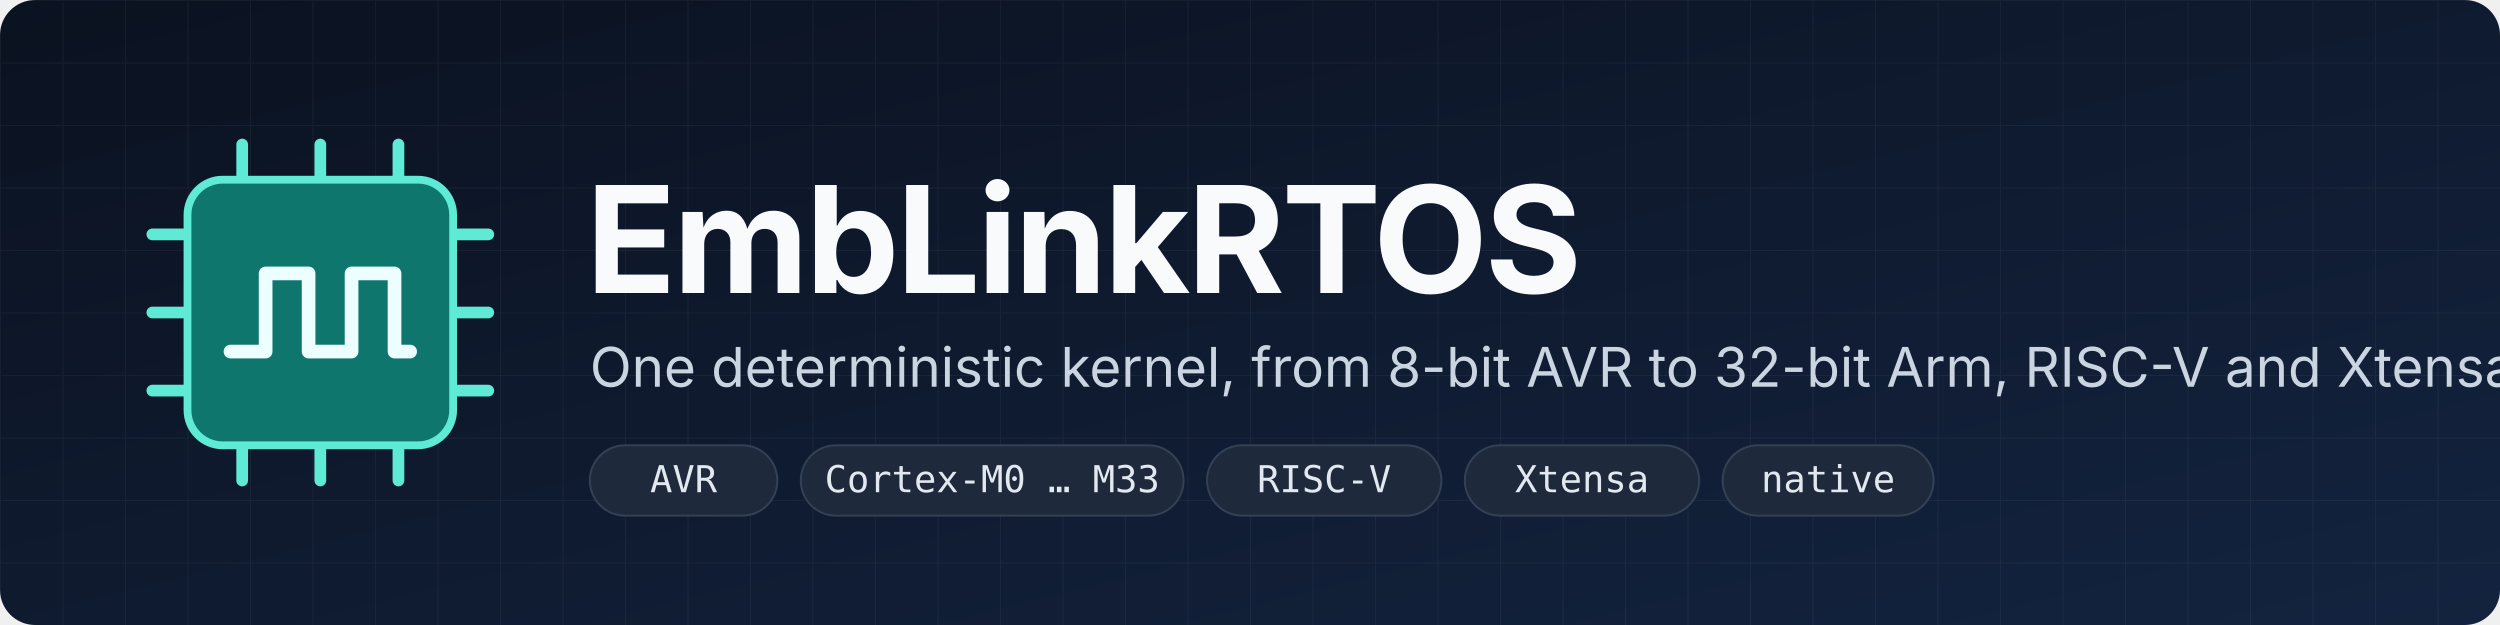
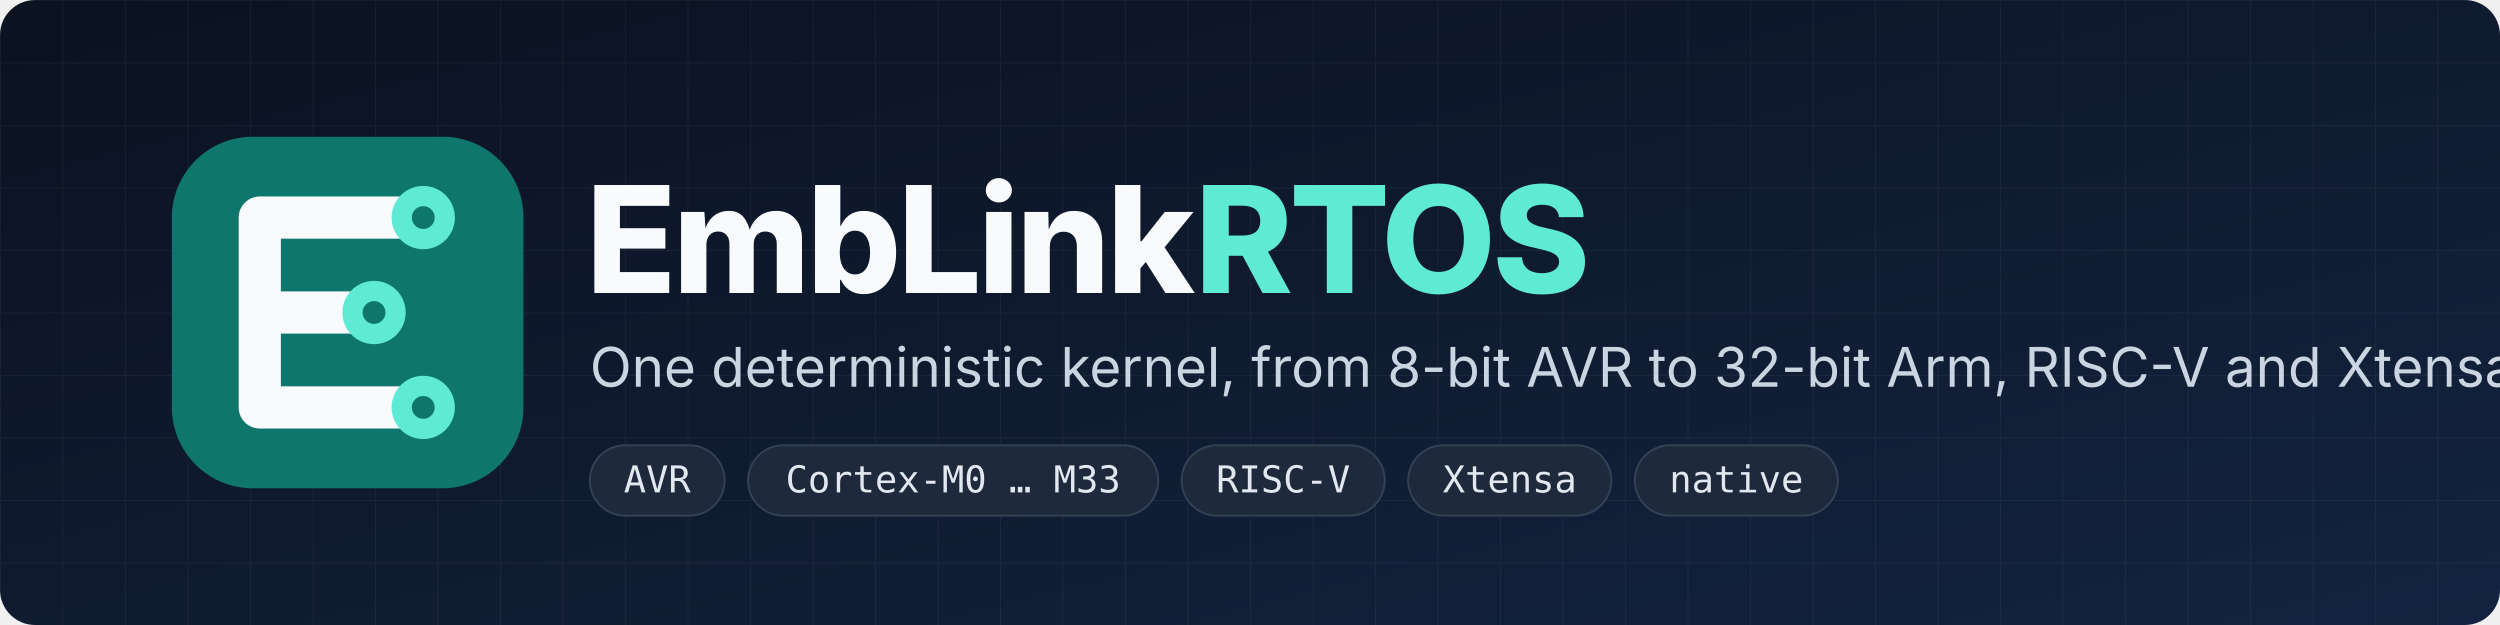
<svg xmlns="http://www.w3.org/2000/svg" width="1280" height="320" viewBox="0 0 1280 320">
  <defs>
    <linearGradient id="bg" x1="0" y1="0" x2="1" y2="1">
      <stop offset="0" stop-color="#0b1220" />
      <stop offset="1" stop-color="#13233f" />
    </linearGradient>
    <pattern id="grid" width="32" height="32" patternUnits="userSpaceOnUse">
-       <path d="M32 0H0V32" fill="none" stroke="#ffffff" stroke-opacity="0.045" stroke-width="1" />
+       <path d="M32 0H0V32" fill="none" stroke="#ffffff" stroke-opacity="0.045" />
    </pattern>
  </defs>
  <rect width="1280" height="320" rx="18" fill="url(#bg)" />
  <rect width="1280" height="320" rx="18" fill="url(#grid)" />
-   <g transform="translate(96 92)">
-     <g stroke="#5eead4" stroke-width="6" stroke-linecap="round">
-       <path d="M28 0v-18M68 0v-18M108 0v-18" />
-       <path d="M28 136v18M68 136v18M108 136v18" />
-       <path d="M0 28h-18M0 68h-18M0 108h-18" />
-       <path d="M136 28h18M136 68h18M136 108h18" />
-     </g>
-     <rect width="136" height="136" rx="18" fill="#0f766e" stroke="#5eead4" stroke-width="4" />
-     <path d="M22 88h18v-40h22v40h22v-40h22v40h8" fill="none" stroke="#ecfeff" stroke-width="7" stroke-linejoin="round" stroke-linecap="round" />
+   <g transform="translate(88 70) scale(0.9)">
+     <rect width="200" height="200" rx="46" fill="#0f766e" />
+     <path d="M143 46H50V154H143M50 100.0H115" fill="none" stroke="#f8fafc" stroke-width="24" stroke-linecap="round" stroke-linejoin="round" />
+     <circle cx="143" cy="46" r="18" fill="#5eead4" />
+     <circle cx="143" cy="46" r="6.5" fill="#0f766e" />
+     <circle cx="115" cy="100.0" r="18" fill="#5eead4" />
+     <circle cx="115" cy="100.0" r="6.5" fill="#0f766e" />
+     <circle cx="143" cy="154" r="18" fill="#5eead4" />
+     <circle cx="143" cy="154" r="6.5" fill="#0f766e" />
  </g>
-   <text x="300" y="150" fill="#f8fafc" font-family="Inter, Segoe UI, Helvetica Neue, Arial, sans-serif" font-size="76" font-weight="700" letter-spacing="-1.5">EmbLinkRTOS</text>
+   <text x="300" y="150" fill="#f8fafc" font-family="Inter, Segoe UI, Helvetica Neue, Arial, sans-serif" font-size="76" font-weight="800" letter-spacing="-1.9">EmbLink<tspan fill="#5eead4">RTOS</tspan>
+   </text>
  <text x="302" y="198" fill="#cbd5e1" font-family="Inter, Segoe UI, Helvetica Neue, Arial, sans-serif" font-size="28">One deterministic kernel, from 8-bit AVR to 32-bit Arm, RISC-V and Xtensa</text>
-   <g font-family="ui-monospace, SFMono-Regular, Menlo, Consolas, monospace" font-size="19" fill="#e2e8f0">
-     <g transform="translate(302 228)">
-       <rect width="96" height="36" rx="18" fill="#1e293b" stroke="#334155" />
-       <text x="48" y="24" text-anchor="middle">AVR</text>
-     </g>
-     <g transform="translate(410 228)">
-       <rect width="196" height="36" rx="18" fill="#1e293b" stroke="#334155" />
-       <text x="98" y="24" text-anchor="middle">Cortex-M0 … M33</text>
-     </g>
-     <g transform="translate(618 228)">
-       <rect width="120" height="36" rx="18" fill="#1e293b" stroke="#334155" />
-       <text x="60" y="24" text-anchor="middle">RISC-V</text>
-     </g>
-     <g transform="translate(750 228)">
-       <rect width="120" height="36" rx="18" fill="#1e293b" stroke="#334155" />
-       <text x="60" y="24" text-anchor="middle">Xtensa</text>
-     </g>
-     <g transform="translate(882 228)">
-       <rect width="108" height="36" rx="18" fill="#1e293b" stroke="#334155" />
-       <text x="54" y="24" text-anchor="middle">native</text>
-     </g>
+   <g transform="translate(302 228)">
+     <rect width="69" height="36" rx="18.0" fill="#1e293b" stroke="#334155" />
+     <text x="34.5" y="24.12" text-anchor="middle" font-family="ui-monospace, SFMono-Regular, Menlo, Consolas, monospace" font-size="19" fill="#e2e8f0">AVR</text>
+   </g>
+   <g transform="translate(383 228)">
+     <rect width="210" height="36" rx="18.0" fill="#1e293b" stroke="#334155" />
+     <text x="105.0" y="24.12" text-anchor="middle" font-family="ui-monospace, SFMono-Regular, Menlo, Consolas, monospace" font-size="19" fill="#e2e8f0">Cortex-M0 … M33</text>
+   </g>
+   <g transform="translate(605 228)">
+     <rect width="104" height="36" rx="18.0" fill="#1e293b" stroke="#334155" />
+     <text x="52.0" y="24.12" text-anchor="middle" font-family="ui-monospace, SFMono-Regular, Menlo, Consolas, monospace" font-size="19" fill="#e2e8f0">RISC-V</text>
+   </g>
+   <g transform="translate(721 228)">
+     <rect width="104" height="36" rx="18.0" fill="#1e293b" stroke="#334155" />
+     <text x="52.0" y="24.12" text-anchor="middle" font-family="ui-monospace, SFMono-Regular, Menlo, Consolas, monospace" font-size="19" fill="#e2e8f0">Xtensa</text>
+   </g>
+   <g transform="translate(837 228)">
+     <rect width="104" height="36" rx="18.0" fill="#1e293b" stroke="#334155" />
+     <text x="52.0" y="24.12" text-anchor="middle" font-family="ui-monospace, SFMono-Regular, Menlo, Consolas, monospace" font-size="19" fill="#e2e8f0">native</text>
  </g>
</svg>
